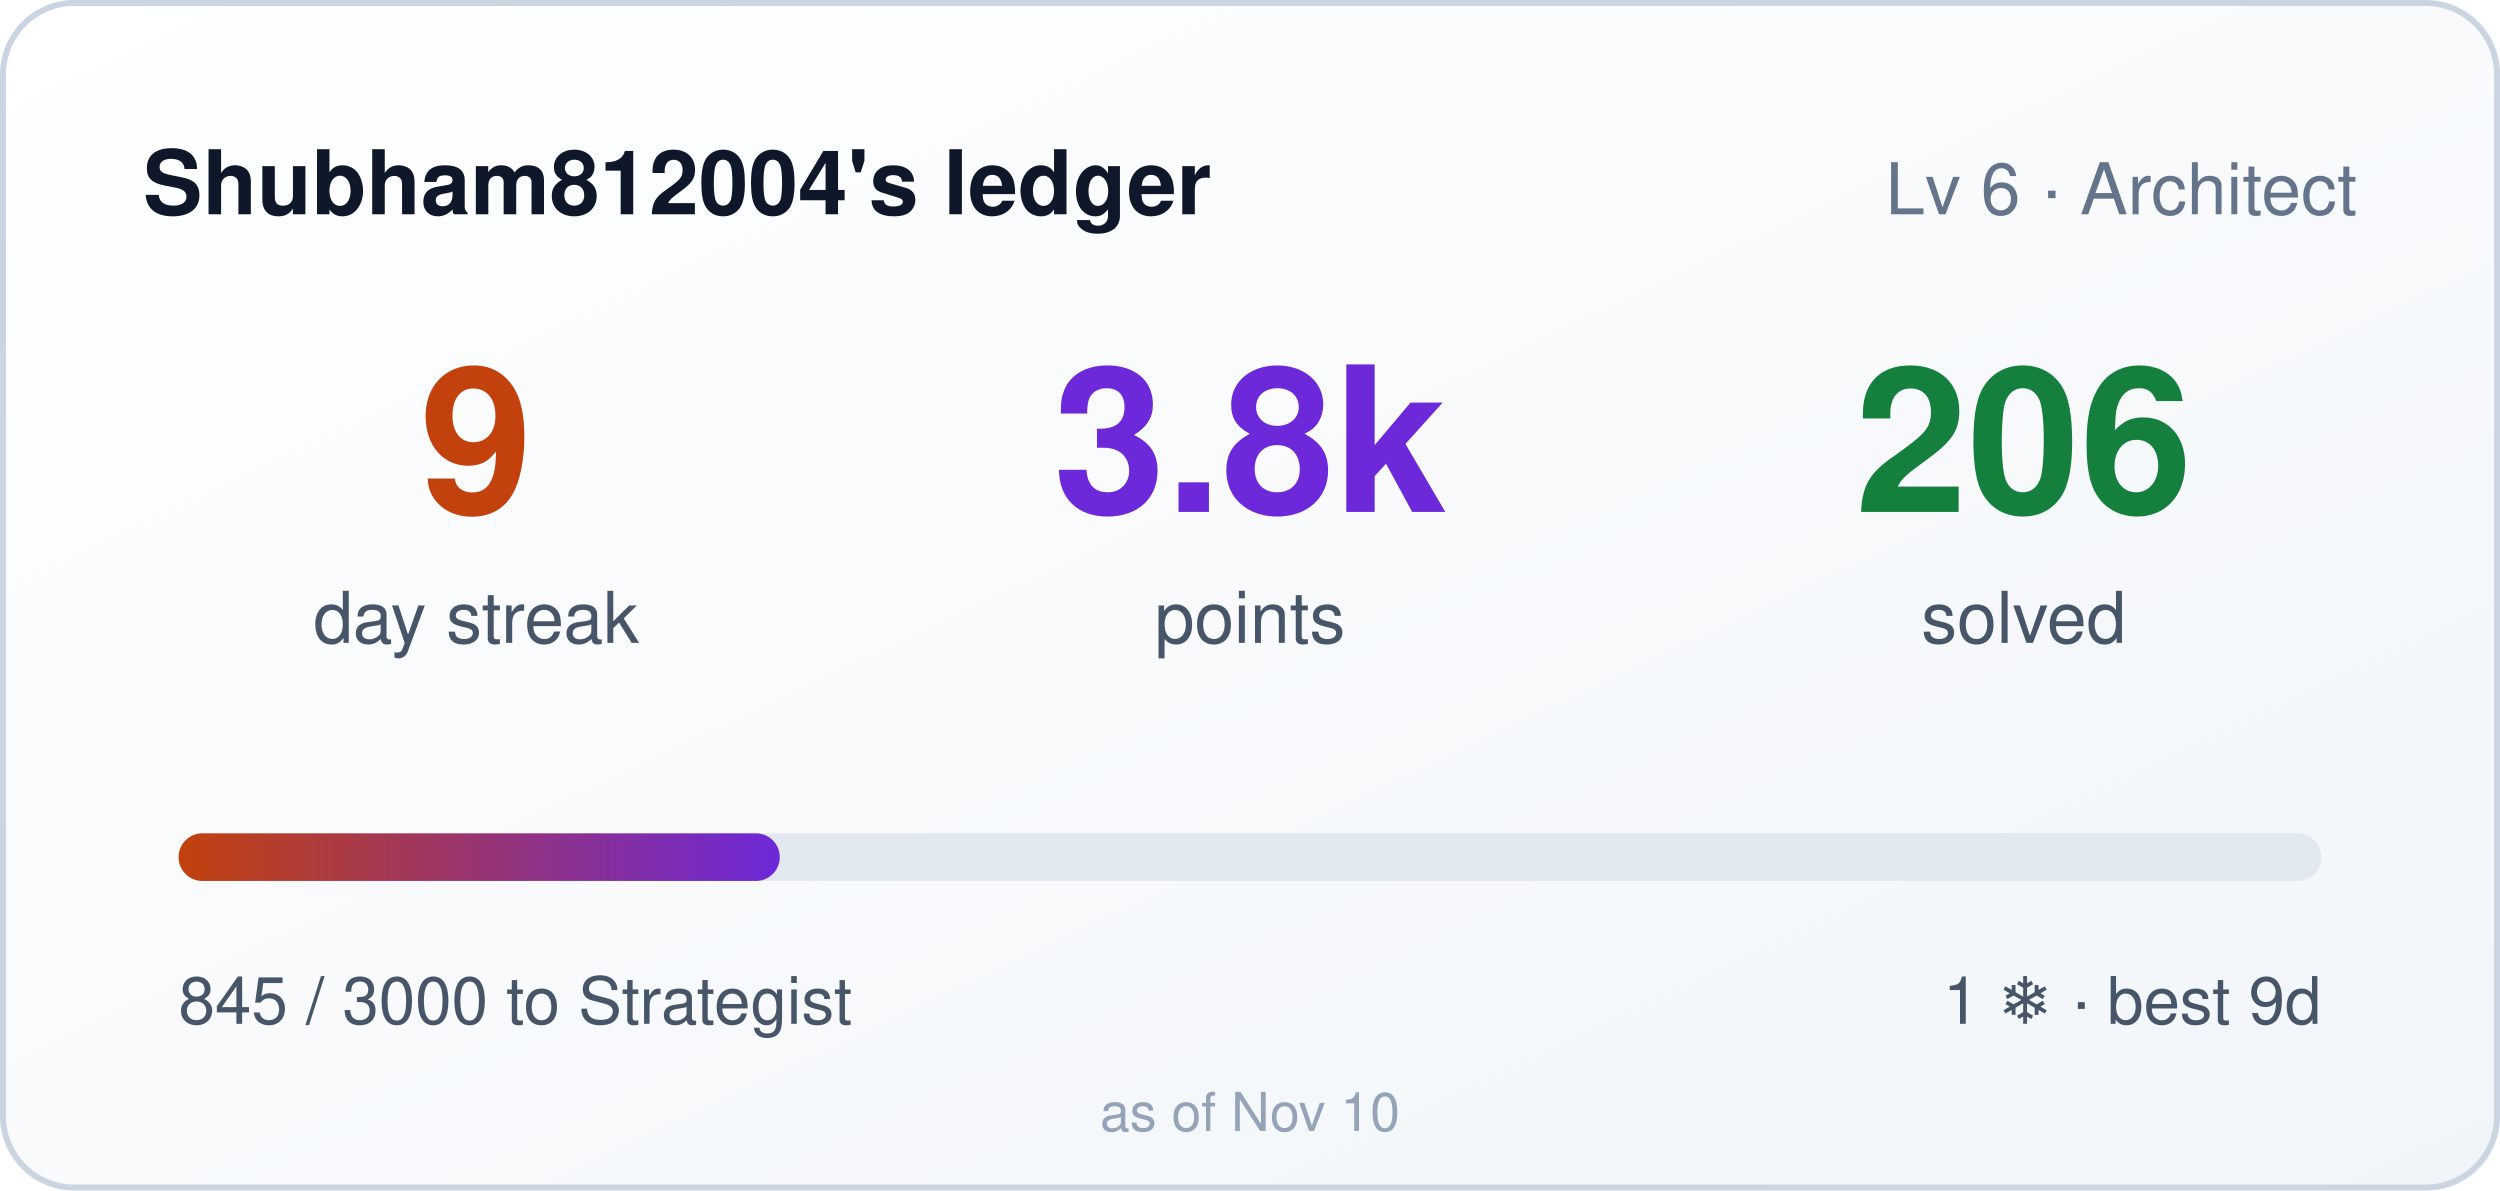
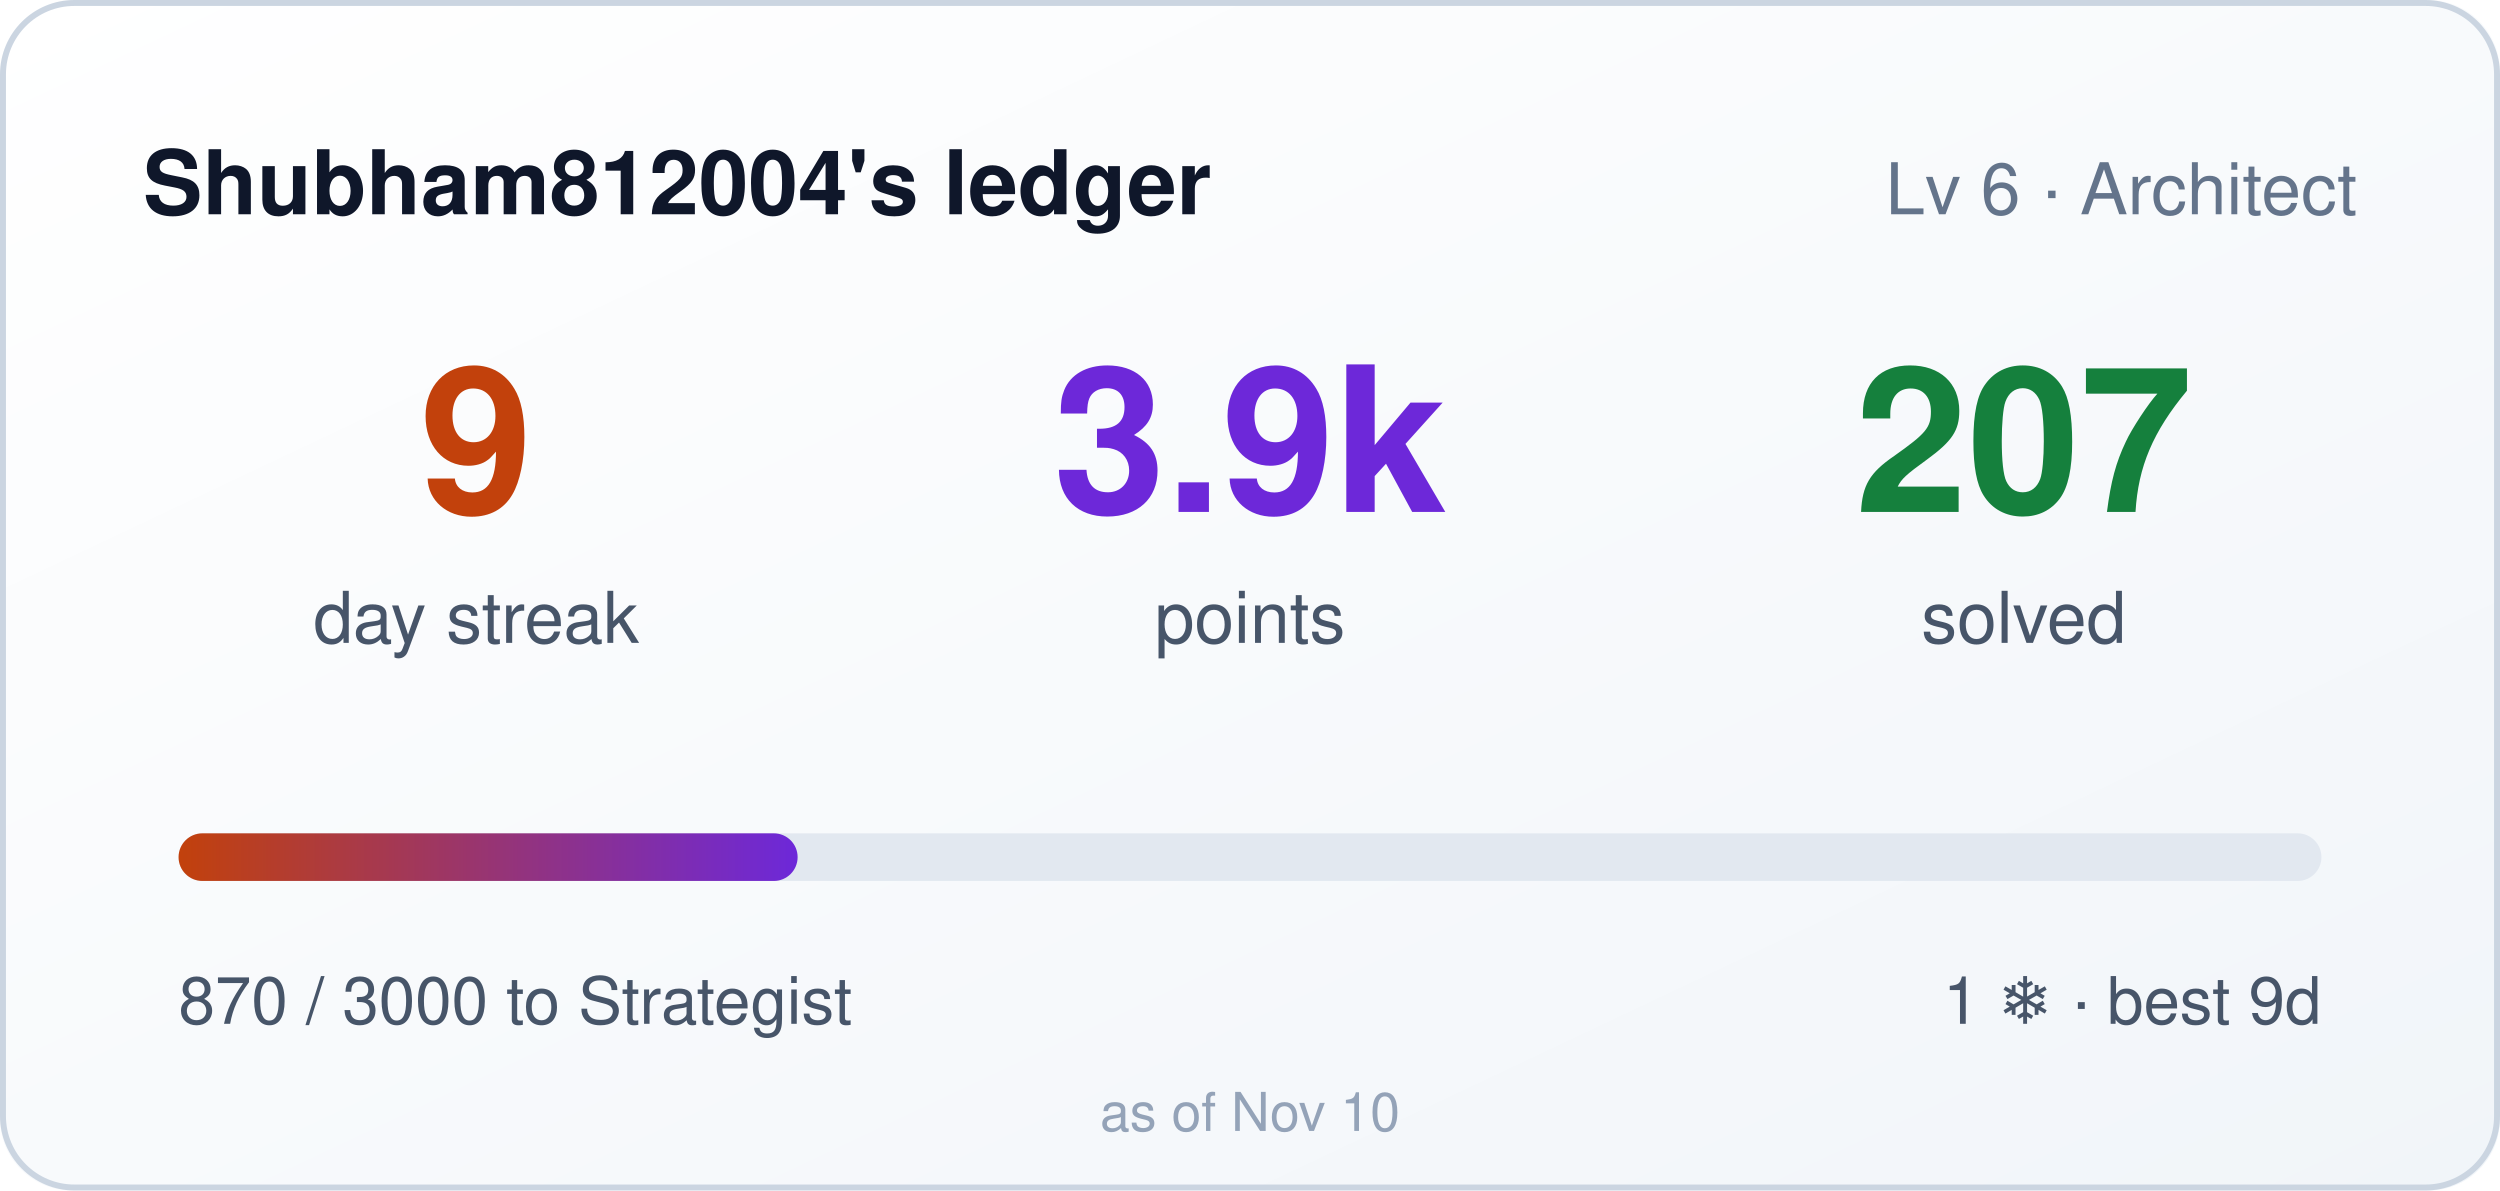
- <svg xmlns="http://www.w3.org/2000/svg" width="420" height="200" role="img" aria-label="Shubham812004's ledger: 9 day streak, 3845 points">
+ <svg xmlns="http://www.w3.org/2000/svg" width="420" height="200" role="img" aria-label="Shubham812004's ledger: 9 day streak, 3870 points">
  <style>
    .bar,.n{transform-box:fill-box}
    .bar{transform-origin:left center}
    @media (prefers-reduced-motion: no-preference){
      .bar{animation:cl-grow .9s cubic-bezier(.22,1,.36,1) both}
      .n{animation:cl-rise .5s ease-out both}
      .n2{animation-delay:.08s}
      .n3{animation-delay:.16s}
    }
    @keyframes cl-grow{from{transform:scaleX(0)}to{transform:scaleX(1)}}
    @keyframes cl-rise{from{opacity:0;transform:translateY(6px)}to{opacity:1;transform:none}}
  </style>
  <defs>
    <linearGradient id="bg" x1="0" y1="0" x2="1" y2="1">
      <stop offset="0" stop-color="#ffffff" />
      <stop offset="1" stop-color="#f1f5f9" />
    </linearGradient>
    <linearGradient id="bar" x1="0" y1="0" x2="1" y2="0">
      <stop offset="0" stop-color="#c2410c" />
      <stop offset="1" stop-color="#6d28d9" />
    </linearGradient>
  </defs>
  <rect width="420" height="200" rx="12" fill="url(#bg)" />
  <rect x="0.5" y="0.5" width="419" height="199" rx="12" fill="none" stroke="#cbd5e1" />
  <text x="24" y="36" fill="#0f172a" font-size="15" font-weight="600" font-family="Segoe UI,Helvetica,Arial,sans-serif">Shubham812004's ledger</text>
  <text x="396" y="36" fill="#64748b" font-size="12" text-anchor="end" font-family="Segoe UI,Helvetica,Arial,sans-serif">Lv 6 · Architect</text>
  <g font-family="Segoe UI,Helvetica,Arial,sans-serif">
    <text class="n n1" x="80" y="86" fill="#c2410c" font-size="34" font-weight="700" text-anchor="middle">9</text>
    <text x="80" y="108" fill="#475569" font-size="12" text-anchor="middle">day streak</text>
-     <text class="n n2" x="210" y="86" fill="#6d28d9" font-size="34" font-weight="700" text-anchor="middle">3.8k</text>
+     <text class="n n2" x="210" y="86" fill="#6d28d9" font-size="34" font-weight="700" text-anchor="middle">3.9k</text>
    <text x="210" y="108" fill="#475569" font-size="12" text-anchor="middle">points</text>
-     <text class="n n3" x="340" y="86" fill="#15803d" font-size="34" font-weight="700" text-anchor="middle">206</text>
+     <text class="n n3" x="340" y="86" fill="#15803d" font-size="34" font-weight="700" text-anchor="middle">207</text>
    <text x="340" y="108" fill="#475569" font-size="12" text-anchor="middle">solved</text>
  </g>
  <rect x="30" y="140" width="360" height="8" rx="4" fill="#e2e8f0" />
-   <rect class="bar" x="30" y="140" width="101" height="8" rx="4" fill="url(#bar)" />
-   <text x="30" y="172" fill="#475569" font-size="11" font-family="Segoe UI,Helvetica,Arial,sans-serif">845 / 3000 to Strategist</text>
+   <rect class="bar" x="30" y="140" width="104" height="8" rx="4" fill="url(#bar)" />
+   <text x="30" y="172" fill="#475569" font-size="11" font-family="Segoe UI,Helvetica,Arial,sans-serif">870 / 3000 to Strategist</text>
  <text x="390" y="172" fill="#475569" font-size="11" text-anchor="end" font-family="Segoe UI,Helvetica,Arial,sans-serif">1 ❄ · best 9d</text>
  <text x="210" y="190" fill="#94a3b8" font-size="9" text-anchor="middle" font-family="Segoe UI,Helvetica,Arial,sans-serif">as of Nov 10</text>
</svg>
